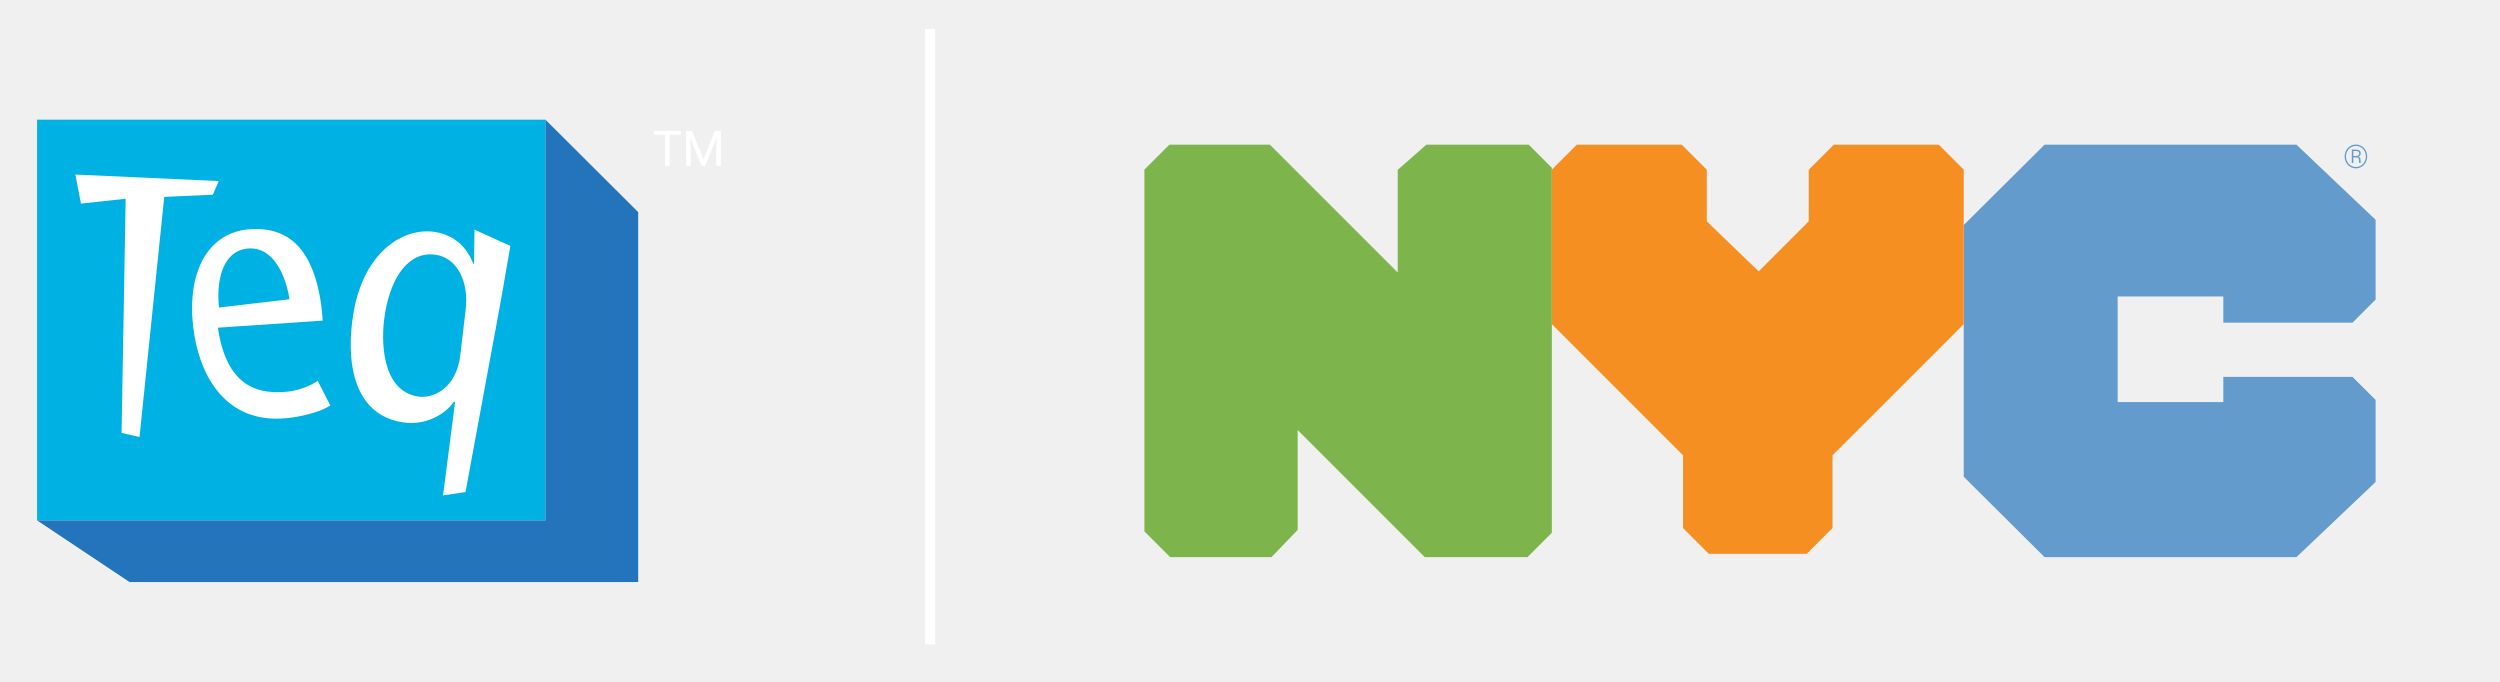
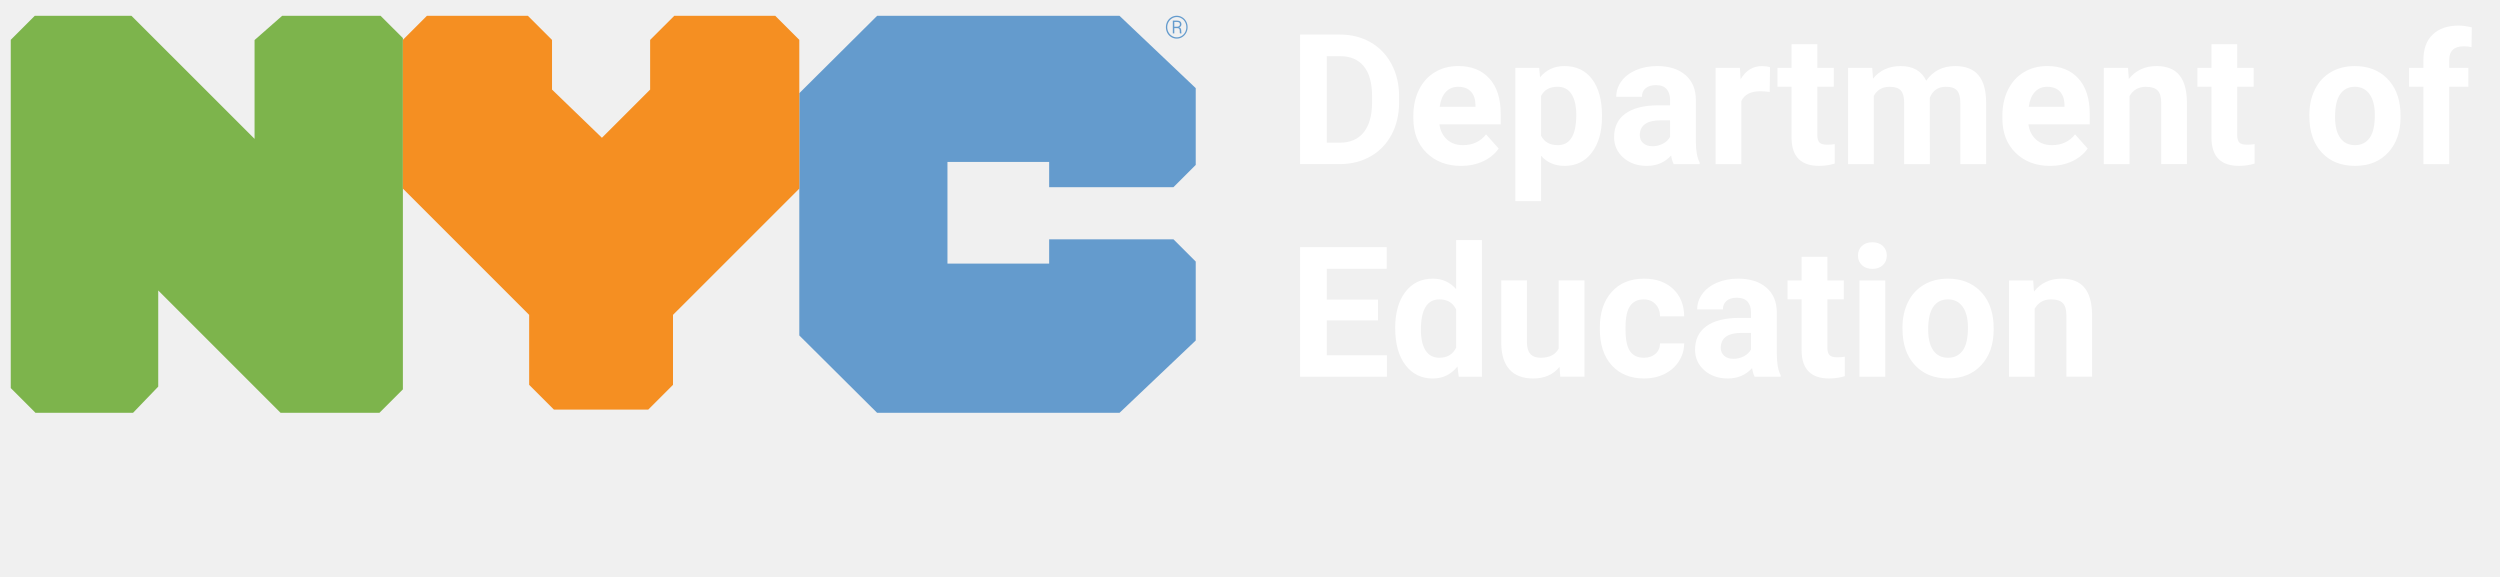
- <svg xmlns="http://www.w3.org/2000/svg" version="1.1" id="Layer_1" x="0px" y="0px" viewBox="0 0 110 30" style="enable-background:new 0 0 110 30;" xml:space="preserve">
+ <svg xmlns="http://www.w3.org/2000/svg" version="1.1" id="Layer_1" x="0px" y="0px" viewBox="0 0 130 30" style="enable-background:new 0 0 130 30;" xml:space="preserve">
  <style type="text/css">
	.st0{fill:#7DB44C;}
	.st1{fill:#649BCD;}
	.st2{fill:#F58F22;}
- 	.st3{fill:#00B2E3;}
- 	.st4{fill:#2374BB;}
- 	.st5{fill:#FFFFFF;}
+ 	.st3{fill:#FFFFFF;}
</style>
  <g>
    <g>
-       <polygon class="st0" points="55.944,24.514 51.486,24.514 50.354,23.382 50.354,7.463 51.452,6.365 55.874,6.365 61.5,11.99     61.5,7.473 62.761,6.365 67.263,6.365 68.281,7.382 68.281,23.442 67.209,24.514 62.691,24.514 57.097,18.92 57.097,23.316   " />
+       <polygon class="st0" points="6.917,21.467 1.846,21.467 0.559,20.179 0.559,2.072 1.807,0.823 6.837,0.823 13.237,7.221     13.237,2.083 14.671,0.823 19.792,0.823 20.95,1.98 20.95,20.247 19.73,21.467 14.591,21.467 8.228,15.104 8.228,20.104   " />
    </g>
    <g>
-       <polygon class="st1" points="97.826,17.692 93.177,17.692 93.177,13.043 97.826,13.043 97.826,14.198 103.509,14.198     104.527,13.181 104.527,9.671 101.043,6.365 89.961,6.365 86.404,9.901 86.404,20.978 89.961,24.514 101.043,24.514     104.527,21.207 104.527,17.599 103.509,16.582 97.826,16.582   " />
+       <polygon class="st1" points="54.556,13.707 49.268,13.707 49.268,8.419 54.556,8.419 54.556,9.733 61.02,9.733 62.178,8.576     62.178,4.583 58.215,0.823 45.61,0.823 41.564,4.845 41.564,17.444 45.61,21.467 58.215,21.467 62.178,17.705 62.178,13.601     61.02,12.444 54.556,12.444   " />
    </g>
-     <polygon class="st2" points="75.099,9.737 75.099,7.467 73.997,6.365 69.379,6.365 68.281,7.463 68.281,14.263 74.054,20.036    74.054,23.234 75.185,24.366 79.499,24.366 80.63,23.234 80.63,20.036 86.404,14.263 86.404,7.463 85.306,6.365 80.687,6.365    79.585,7.467 79.585,9.737 77.381,11.94  " />
+     <polygon class="st2" points="28.705,4.658 28.705,2.076 27.451,0.823 22.199,0.823 20.95,2.072 20.95,9.807 27.516,16.373    27.516,20.011 28.803,21.298 33.71,21.298 34.996,20.011 34.996,16.373 41.564,9.807 41.564,2.072 40.315,0.823 35.061,0.823    33.807,2.076 33.807,4.658 31.3,7.164  " />
    <g>
-       <path class="st1" d="M103.164,6.883c0-0.094,0.022-0.182,0.065-0.262c0.044-0.081,0.104-0.144,0.181-0.19s0.16-0.07,0.25-0.07    c0.089,0,0.173,0.023,0.25,0.07s0.138,0.11,0.181,0.19c0.044,0.081,0.065,0.168,0.065,0.262c0,0.093-0.021,0.179-0.064,0.259    c-0.042,0.08-0.102,0.144-0.179,0.193c-0.077,0.048-0.162,0.072-0.253,0.072c-0.092,0-0.176-0.024-0.254-0.072    c-0.077-0.048-0.137-0.112-0.179-0.193C103.186,7.062,103.164,6.976,103.164,6.883z M103.224,6.883    c0,0.083,0.019,0.161,0.058,0.233c0.039,0.072,0.092,0.128,0.16,0.17c0.068,0.041,0.141,0.062,0.219,0.062    c0.078,0,0.151-0.021,0.219-0.062c0.068-0.041,0.121-0.098,0.16-0.17s0.058-0.15,0.058-0.233c0-0.082-0.019-0.159-0.057-0.23    c-0.038-0.071-0.09-0.127-0.158-0.169c-0.068-0.042-0.142-0.063-0.221-0.063c-0.078,0-0.151,0.021-0.219,0.062    s-0.121,0.098-0.16,0.169C103.243,6.723,103.224,6.8,103.224,6.883z M103.548,6.927v0.242h-0.069V6.582h0.18    c0.069,0,0.121,0.014,0.158,0.043c0.037,0.029,0.055,0.072,0.055,0.13c0,0.062-0.033,0.108-0.099,0.138    c0.034,0.012,0.057,0.031,0.07,0.056c0.013,0.025,0.02,0.056,0.02,0.091c0,0.035,0.001,0.061,0.003,0.077    c0.002,0.016,0.005,0.029,0.009,0.04v0.011h-0.071c-0.006-0.017-0.01-0.059-0.01-0.128c0-0.042-0.009-0.071-0.026-0.088    c-0.017-0.017-0.047-0.026-0.089-0.026H103.548z M103.548,6.864h0.126c0.038,0,0.069-0.01,0.093-0.029    c0.025-0.02,0.037-0.045,0.037-0.078c0-0.04-0.01-0.068-0.03-0.085c-0.02-0.017-0.055-0.026-0.105-0.027h-0.122V6.864z" />
+       <path class="st1" d="M60.627,1.412c0-0.107,0.025-0.207,0.074-0.298c0.05-0.092,0.118-0.164,0.206-0.216    c0.088-0.052,0.182-0.08,0.284-0.08c0.101,0,0.197,0.026,0.284,0.08c0.088,0.053,0.157,0.125,0.206,0.216    c0.05,0.092,0.074,0.191,0.074,0.298c0,0.106-0.024,0.204-0.073,0.295c-0.048,0.091-0.116,0.164-0.204,0.22    c-0.088,0.055-0.184,0.082-0.288,0.082c-0.105,0-0.2-0.027-0.289-0.082c-0.088-0.055-0.156-0.127-0.204-0.22    C60.652,1.616,60.627,1.518,60.627,1.412z M60.696,1.412c0,0.094,0.022,0.183,0.066,0.265c0.044,0.082,0.105,0.146,0.182,0.193    c0.077,0.047,0.16,0.071,0.249,0.071c0.089,0,0.172-0.024,0.249-0.071c0.077-0.047,0.138-0.111,0.182-0.193    c0.044-0.082,0.066-0.171,0.066-0.265c0-0.093-0.022-0.181-0.065-0.262c-0.043-0.081-0.102-0.144-0.18-0.192    c-0.077-0.048-0.162-0.072-0.251-0.072c-0.089,0-0.172,0.024-0.249,0.071c-0.077,0.047-0.138,0.111-0.182,0.192    C60.717,1.23,60.696,1.318,60.696,1.412z M61.064,1.462v0.275h-0.078V1.07h0.205c0.078,0,0.138,0.016,0.18,0.049    c0.042,0.033,0.063,0.082,0.063,0.148c0,0.071-0.038,0.123-0.113,0.157c0.039,0.014,0.065,0.035,0.08,0.064    c0.015,0.028,0.023,0.064,0.023,0.104c0,0.04,0.001,0.069,0.003,0.088c0.002,0.018,0.006,0.033,0.01,0.045v0.013h-0.081    c-0.007-0.019-0.011-0.067-0.011-0.146c0-0.048-0.01-0.081-0.03-0.1c-0.019-0.019-0.053-0.03-0.101-0.03h-0.149V1.462z     M61.064,1.391h0.143c0.043,0,0.078-0.011,0.106-0.033c0.028-0.023,0.042-0.051,0.042-0.089c0-0.045-0.011-0.077-0.034-0.097    c-0.023-0.019-0.063-0.03-0.119-0.031h-0.139v0.249H61.064z" />
    </g>
  </g>
  <g>
-     <g>
-       <rect x="1.632" y="5.265" class="st3" width="22.367" height="17.633" />
-       <polygon class="st4" points="23.999,5.265 23.999,22.898 1.632,22.898 5.701,25.61 28.081,25.61 28.081,9.334   " />
-       <polygon class="st5" points="5.349,19.048 5.529,8.745 3.562,8.957 3.317,7.681 9.626,7.967 9.366,8.566 7.227,8.663     6.139,19.228   " />
-       <g>
-         <path class="st5" d="M14.535,17.84c-0.348,0.236-1.018,0.434-1.686,0.531c-2.801,0.405-3.962-1.691-4.288-3.57     c-0.409-2.356,0.307-4.419,2.241-4.698c0.073-0.011,0.166-0.007,0.238-0.017c1.96-0.131,2.747,1.309,3.045,3.023     c0.06,0.346,0.079,0.563,0.117,0.997l-4.614,0.312c0.371,2.565,1.725,2.893,2.845,2.832c0.09-0.013,0.183-0.01,0.274-0.023     c0.578-0.084,0.989-0.278,1.271-0.471L14.535,17.84z M12.742,13.167c-0.26-1.5-0.966-2.361-1.906-2.225     c-1.066,0.154-1.324,1.441-1.199,2.589L12.742,13.167z" />
-         <path class="st5" d="M19.495,21.796l0.529-4.113l-0.054-0.008c-0.374,0.554-1.239,1.054-2.215,0.913     c-2.295-0.332-2.546-2.834-2.194-4.861c0.449-2.587,2.13-3.73,3.557-3.524c0.687,0.099,1.358,0.5,1.703,1.395l0.036,0.005     l0.02-1.5l1.579,0.718l-0.421,2.422l-1.553,8.408L19.495,21.796z M20.488,13.628c0.155-1.211-0.363-2.282-1.321-2.42     c-1.175-0.17-1.947,0.969-2.216,2.518c-0.235,1.351-0.126,3.495,1.465,3.725c0.615,0.089,1.669-0.333,1.84-1.846L20.488,13.628z" />
-       </g>
-     </g>
-     <g>
-       <path class="st5" d="M29.958,5.926h-0.495v1.373h-0.202V5.926h-0.494V5.76h1.19V5.926z" />
-       <path class="st5" d="M30.448,5.76l0.503,1.255l0.503-1.255h0.263v1.539h-0.203V6.699l0.019-0.647l-0.505,1.246h-0.155    l-0.504-1.243l0.02,0.644v0.599h-0.203V5.76H30.448z" />
-     </g>
+     <path class="st3" d="M67.604,8.534V1.797h2.073c0.592,0,1.122,0.133,1.589,0.4s0.832,0.646,1.094,1.138   c0.262,0.492,0.393,1.051,0.393,1.677v0.31c0,0.626-0.129,1.183-0.386,1.67c-0.258,0.487-0.621,0.865-1.09,1.134   c-0.469,0.268-0.998,0.404-1.587,0.407H67.604z M68.992,2.922v4.497h0.671c0.543,0,0.958-0.177,1.245-0.532s0.433-0.862,0.44-1.522   V5.008c0-0.685-0.142-1.204-0.426-1.557c-0.284-0.353-0.699-0.53-1.245-0.53H68.992z" />
+     <path class="st3" d="M75.979,8.627c-0.734,0-1.332-0.225-1.793-0.676c-0.461-0.45-0.692-1.05-0.692-1.8v-0.13   c0-0.503,0.097-0.952,0.291-1.349c0.194-0.396,0.47-0.702,0.826-0.916c0.356-0.214,0.763-0.322,1.219-0.322   c0.685,0,1.224,0.216,1.617,0.648c0.393,0.432,0.59,1.044,0.59,1.837v0.546H74.85c0.043,0.327,0.174,0.589,0.391,0.787   c0.217,0.197,0.493,0.296,0.826,0.296c0.515,0,0.918-0.187,1.208-0.56l0.657,0.736c-0.2,0.284-0.472,0.505-0.814,0.664   S76.395,8.627,75.979,8.627z M75.826,4.513c-0.265,0-0.48,0.09-0.645,0.27c-0.165,0.18-0.271,0.437-0.317,0.772h1.86V5.448   c-0.006-0.298-0.086-0.527-0.241-0.69S76.11,4.513,75.826,4.513z" />
+     <path class="st3" d="M83.303,6.077c0,0.771-0.175,1.389-0.525,1.853c-0.35,0.464-0.823,0.696-1.418,0.696   c-0.506,0-0.915-0.176-1.226-0.527v2.36h-1.337V3.528h1.24l0.046,0.49c0.324-0.389,0.746-0.583,1.268-0.583   c0.617,0,1.097,0.228,1.439,0.685c0.342,0.457,0.514,1.086,0.514,1.888V6.077z M81.966,5.975c0-0.467-0.083-0.828-0.248-1.082   c-0.165-0.254-0.405-0.381-0.719-0.381c-0.419,0-0.708,0.161-0.865,0.483v2.056c0.163,0.331,0.455,0.497,0.874,0.497   C81.646,7.548,81.966,7.024,81.966,5.975z" />
+     <path class="st3" d="M87.032,8.534c-0.062-0.12-0.106-0.27-0.134-0.449c-0.324,0.361-0.745,0.541-1.263,0.541   c-0.49,0-0.897-0.142-1.219-0.426c-0.322-0.284-0.483-0.642-0.483-1.073c0-0.531,0.197-0.938,0.59-1.221s0.962-0.427,1.705-0.43   h0.615V5.189c0-0.231-0.059-0.416-0.178-0.555c-0.119-0.139-0.306-0.208-0.562-0.208c-0.225,0-0.402,0.054-0.53,0.162   c-0.128,0.108-0.192,0.256-0.192,0.444h-1.337c0-0.29,0.089-0.558,0.268-0.805c0.179-0.247,0.432-0.44,0.759-0.581   c0.327-0.14,0.694-0.211,1.101-0.211c0.617,0,1.107,0.155,1.469,0.465s0.544,0.746,0.544,1.307v2.17   c0.003,0.475,0.069,0.834,0.199,1.078v0.079H87.032z M85.926,7.604c0.197,0,0.379-0.044,0.546-0.132   c0.167-0.088,0.29-0.206,0.37-0.354V6.258h-0.5c-0.669,0-1.026,0.231-1.069,0.694L85.269,7.03c0,0.167,0.059,0.304,0.176,0.412   C85.562,7.55,85.723,7.604,85.926,7.604z" />
+     <path class="st3" d="M92.024,4.782c-0.182-0.025-0.342-0.037-0.481-0.037c-0.506,0-0.837,0.171-0.995,0.514v3.276h-1.337V3.528   h1.263l0.037,0.597c0.268-0.46,0.64-0.689,1.115-0.689c0.148,0,0.287,0.02,0.416,0.06L92.024,4.782z" />
+     <path class="st3" d="M94.5,2.297v1.231h0.856v0.981H94.5v2.498c0,0.185,0.035,0.318,0.106,0.398s0.207,0.12,0.407,0.12   c0.148,0,0.279-0.011,0.393-0.032v1.013c-0.262,0.08-0.532,0.12-0.81,0.12c-0.938,0-1.417-0.473-1.435-1.42V4.509h-0.731V3.528   h0.731V2.297H94.5z" />
+     <path class="st3" d="M97.355,3.528l0.042,0.56c0.355-0.435,0.834-0.652,1.439-0.652c0.645,0,1.087,0.254,1.328,0.763   c0.352-0.509,0.853-0.763,1.504-0.763c0.543,0,0.947,0.158,1.212,0.474s0.398,0.792,0.398,1.427v3.197h-1.342v-3.2   c0-0.285-0.056-0.492-0.167-0.624c-0.111-0.131-0.307-0.197-0.588-0.197c-0.401,0-0.679,0.192-0.833,0.575l0.005,3.446h-1.337   V5.339c0-0.291-0.057-0.501-0.171-0.631c-0.114-0.13-0.308-0.195-0.583-0.195c-0.379,0-0.654,0.158-0.824,0.473v3.548h-1.337V3.528   H97.355z" />
+     <path class="st3" d="M106.608,8.627c-0.734,0-1.332-0.225-1.793-0.676c-0.461-0.45-0.692-1.05-0.692-1.8v-0.13   c0-0.503,0.097-0.952,0.291-1.349c0.194-0.396,0.47-0.702,0.826-0.916c0.356-0.214,0.763-0.322,1.219-0.322   c0.685,0,1.224,0.216,1.617,0.648c0.393,0.432,0.59,1.044,0.59,1.837v0.546h-3.188c0.043,0.327,0.174,0.589,0.391,0.787   c0.217,0.197,0.493,0.296,0.826,0.296c0.515,0,0.918-0.187,1.208-0.56l0.657,0.736c-0.2,0.284-0.472,0.505-0.814,0.664   S107.025,8.627,106.608,8.627z M106.456,4.513c-0.265,0-0.48,0.09-0.645,0.27c-0.165,0.18-0.271,0.437-0.317,0.772h1.86V5.448   c-0.006-0.298-0.086-0.527-0.241-0.69C106.959,4.595,106.74,4.513,106.456,4.513z" />
+     <path class="st3" d="M110.657,3.528l0.042,0.578c0.358-0.447,0.837-0.671,1.439-0.671c0.531,0,0.925,0.156,1.184,0.467   c0.259,0.312,0.392,0.777,0.398,1.397v3.234h-1.337V5.325c0-0.285-0.062-0.491-0.185-0.619c-0.123-0.128-0.329-0.192-0.615-0.192   c-0.376,0-0.659,0.161-0.847,0.482v3.538h-1.337V3.528H110.657z" />
+     <path class="st3" d="M116.334,2.297v1.231h0.856v0.981h-0.856v2.498c0,0.185,0.035,0.318,0.106,0.398   c0.071,0.08,0.207,0.12,0.407,0.12c0.148,0,0.279-0.011,0.393-0.032v1.013c-0.262,0.08-0.532,0.12-0.81,0.12   c-0.938,0-1.416-0.473-1.434-1.42V4.509h-0.731V3.528h0.731V2.297H116.334z" />
+     <path class="st3" d="M120.086,5.985c0-0.497,0.096-0.939,0.287-1.328c0.191-0.389,0.467-0.689,0.826-0.902   c0.359-0.213,0.777-0.319,1.252-0.319c0.676,0,1.227,0.207,1.654,0.62c0.427,0.413,0.665,0.975,0.715,1.684l0.009,0.342   c0,0.768-0.214,1.384-0.643,1.848c-0.429,0.464-1.004,0.696-1.726,0.696s-1.298-0.231-1.728-0.694   c-0.43-0.463-0.645-1.092-0.645-1.888V5.985z M121.423,6.079c0,0.476,0.089,0.84,0.268,1.091c0.179,0.252,0.435,0.378,0.768,0.378   c0.324,0,0.577-0.124,0.759-0.373c0.182-0.248,0.273-0.646,0.273-1.193c0-0.467-0.091-0.828-0.273-1.084   c-0.182-0.256-0.438-0.385-0.768-0.385c-0.327,0-0.58,0.128-0.759,0.382S121.423,5.545,121.423,6.079z" />
+     <path class="st3" d="M126.018,8.534V4.509h-0.745V3.528h0.745V3.102c0-0.561,0.161-0.997,0.483-1.307   c0.322-0.31,0.773-0.465,1.353-0.465c0.185,0,0.412,0.03,0.68,0.092l-0.014,1.028c-0.111-0.028-0.247-0.042-0.407-0.042   c-0.503,0-0.754,0.238-0.754,0.714v0.406h0.995v0.981h-0.995v4.025H126.018z" />
+     <path class="st3" d="M71.657,16.66h-2.665v1.814h3.128v1.115h-4.516v-6.737h4.506v1.124h-3.118v1.605h2.665V16.66z" />
+     <path class="st3" d="M72.55,17.049c0-0.78,0.175-1.402,0.525-1.865c0.35-0.463,0.829-0.694,1.437-0.694   c0.487,0,0.89,0.182,1.208,0.546v-2.554h1.342v7.107h-1.208l-0.065-0.532c-0.333,0.416-0.762,0.625-1.286,0.625   c-0.589,0-1.062-0.232-1.418-0.696C72.728,18.521,72.55,17.875,72.55,17.049z M73.887,17.144c0,0.47,0.082,0.831,0.245,1.083   c0.163,0.251,0.401,0.376,0.713,0.376c0.413,0,0.705-0.175,0.874-0.525v-1.985c-0.167-0.35-0.455-0.525-0.865-0.525   C74.21,15.568,73.887,16.093,73.887,17.144z" />
+     <path class="st3" d="M81.096,19.08c-0.33,0.401-0.787,0.601-1.37,0.601c-0.537,0-0.946-0.154-1.228-0.463   c-0.282-0.308-0.426-0.76-0.433-1.356v-3.28h1.337v3.238c0,0.522,0.238,0.783,0.713,0.783c0.453,0,0.765-0.157,0.935-0.473v-3.548   h1.342v5.006h-1.258L81.096,19.08z" />
+     <path class="st3" d="M85.482,18.603c0.247,0,0.447-0.068,0.601-0.204c0.154-0.136,0.234-0.316,0.241-0.541h1.254   c-0.003,0.339-0.096,0.65-0.278,0.932s-0.431,0.501-0.747,0.657s-0.665,0.234-1.048,0.234c-0.716,0-1.28-0.227-1.693-0.682   c-0.413-0.455-0.62-1.083-0.62-1.885v-0.088c0-0.771,0.205-1.386,0.615-1.846s0.973-0.689,1.689-0.689   c0.626,0,1.128,0.178,1.506,0.534c0.378,0.356,0.57,0.831,0.576,1.423h-1.254c-0.006-0.26-0.086-0.472-0.241-0.635   c-0.154-0.163-0.358-0.244-0.611-0.244c-0.312,0-0.547,0.114-0.706,0.341c-0.159,0.227-0.238,0.595-0.238,1.105v0.139   c0,0.516,0.079,0.887,0.236,1.113C84.922,18.491,85.161,18.603,85.482,18.603z" />
+     <path class="st3" d="M91.242,19.589c-0.062-0.12-0.106-0.27-0.134-0.449c-0.324,0.361-0.745,0.541-1.263,0.541   c-0.49,0-0.897-0.142-1.219-0.426c-0.322-0.284-0.483-0.642-0.483-1.073c0-0.531,0.197-0.938,0.59-1.221   c0.393-0.284,0.962-0.427,1.705-0.43h0.615v-0.287c0-0.231-0.059-0.416-0.178-0.555c-0.119-0.139-0.306-0.208-0.562-0.208   c-0.225,0-0.402,0.054-0.53,0.162c-0.128,0.108-0.192,0.256-0.192,0.444h-1.337c0-0.29,0.089-0.558,0.268-0.805   c0.179-0.247,0.432-0.44,0.759-0.581s0.694-0.211,1.101-0.211c0.617,0,1.107,0.155,1.469,0.465c0.362,0.31,0.544,0.746,0.544,1.307   v2.17c0.003,0.475,0.069,0.834,0.199,1.078v0.079H91.242z M90.136,18.659c0.197,0,0.379-0.044,0.546-0.132s0.29-0.206,0.37-0.354   v-0.861h-0.5c-0.669,0-1.026,0.231-1.069,0.694l-0.005,0.079c0,0.167,0.059,0.304,0.176,0.412S89.933,18.659,90.136,18.659z" />
+     <path class="st3" d="M95.023,13.352v1.231h0.856v0.981h-0.856v2.498c0,0.185,0.035,0.318,0.106,0.398   c0.071,0.08,0.207,0.12,0.407,0.12c0.148,0,0.279-0.011,0.393-0.032v1.013c-0.262,0.08-0.532,0.12-0.81,0.12   c-0.938,0-1.417-0.473-1.435-1.42v-2.697h-0.731v-0.981h0.731v-1.231H95.023z" />
+     <path class="st3" d="M96.615,13.287c0-0.2,0.067-0.366,0.201-0.495c0.134-0.13,0.317-0.194,0.548-0.194   c0.228,0,0.41,0.065,0.546,0.194s0.204,0.295,0.204,0.495c0,0.204-0.069,0.37-0.206,0.5s-0.318,0.194-0.544,0.194   c-0.225,0-0.406-0.065-0.544-0.194S96.615,13.491,96.615,13.287z M98.035,19.589h-1.342v-5.006h1.342V19.589z" />
+     <path class="st3" d="M98.928,17.039c0-0.497,0.096-0.939,0.287-1.328c0.191-0.389,0.467-0.689,0.826-0.902s0.777-0.319,1.252-0.319   c0.676,0,1.227,0.207,1.654,0.62c0.427,0.413,0.665,0.975,0.715,1.684l0.009,0.342c0,0.768-0.214,1.384-0.643,1.848   c-0.429,0.464-1.004,0.696-1.726,0.696s-1.298-0.231-1.728-0.694s-0.645-1.092-0.645-1.888V17.039z M100.265,17.134   c0,0.476,0.089,0.84,0.268,1.091c0.179,0.252,0.435,0.378,0.768,0.378c0.324,0,0.577-0.124,0.759-0.373   c0.182-0.248,0.273-0.646,0.273-1.193c0-0.467-0.091-0.827-0.273-1.084c-0.182-0.256-0.438-0.385-0.768-0.385   c-0.327,0-0.58,0.128-0.759,0.382C100.355,16.206,100.265,16.6,100.265,17.134z" />
+     <path class="st3" d="M105.725,14.583l0.042,0.578c0.358-0.447,0.837-0.671,1.439-0.671c0.531,0,0.925,0.156,1.184,0.467   c0.259,0.312,0.392,0.777,0.398,1.397v3.234h-1.337V16.38c0-0.285-0.062-0.491-0.185-0.619c-0.123-0.129-0.328-0.193-0.615-0.193   c-0.376,0-0.659,0.161-0.847,0.483v3.538h-1.337v-5.006H105.725z" />
  </g>
-   <rect x="40.703" y="1.276" class="st5" width="0.442" height="27.073" />
</svg>
